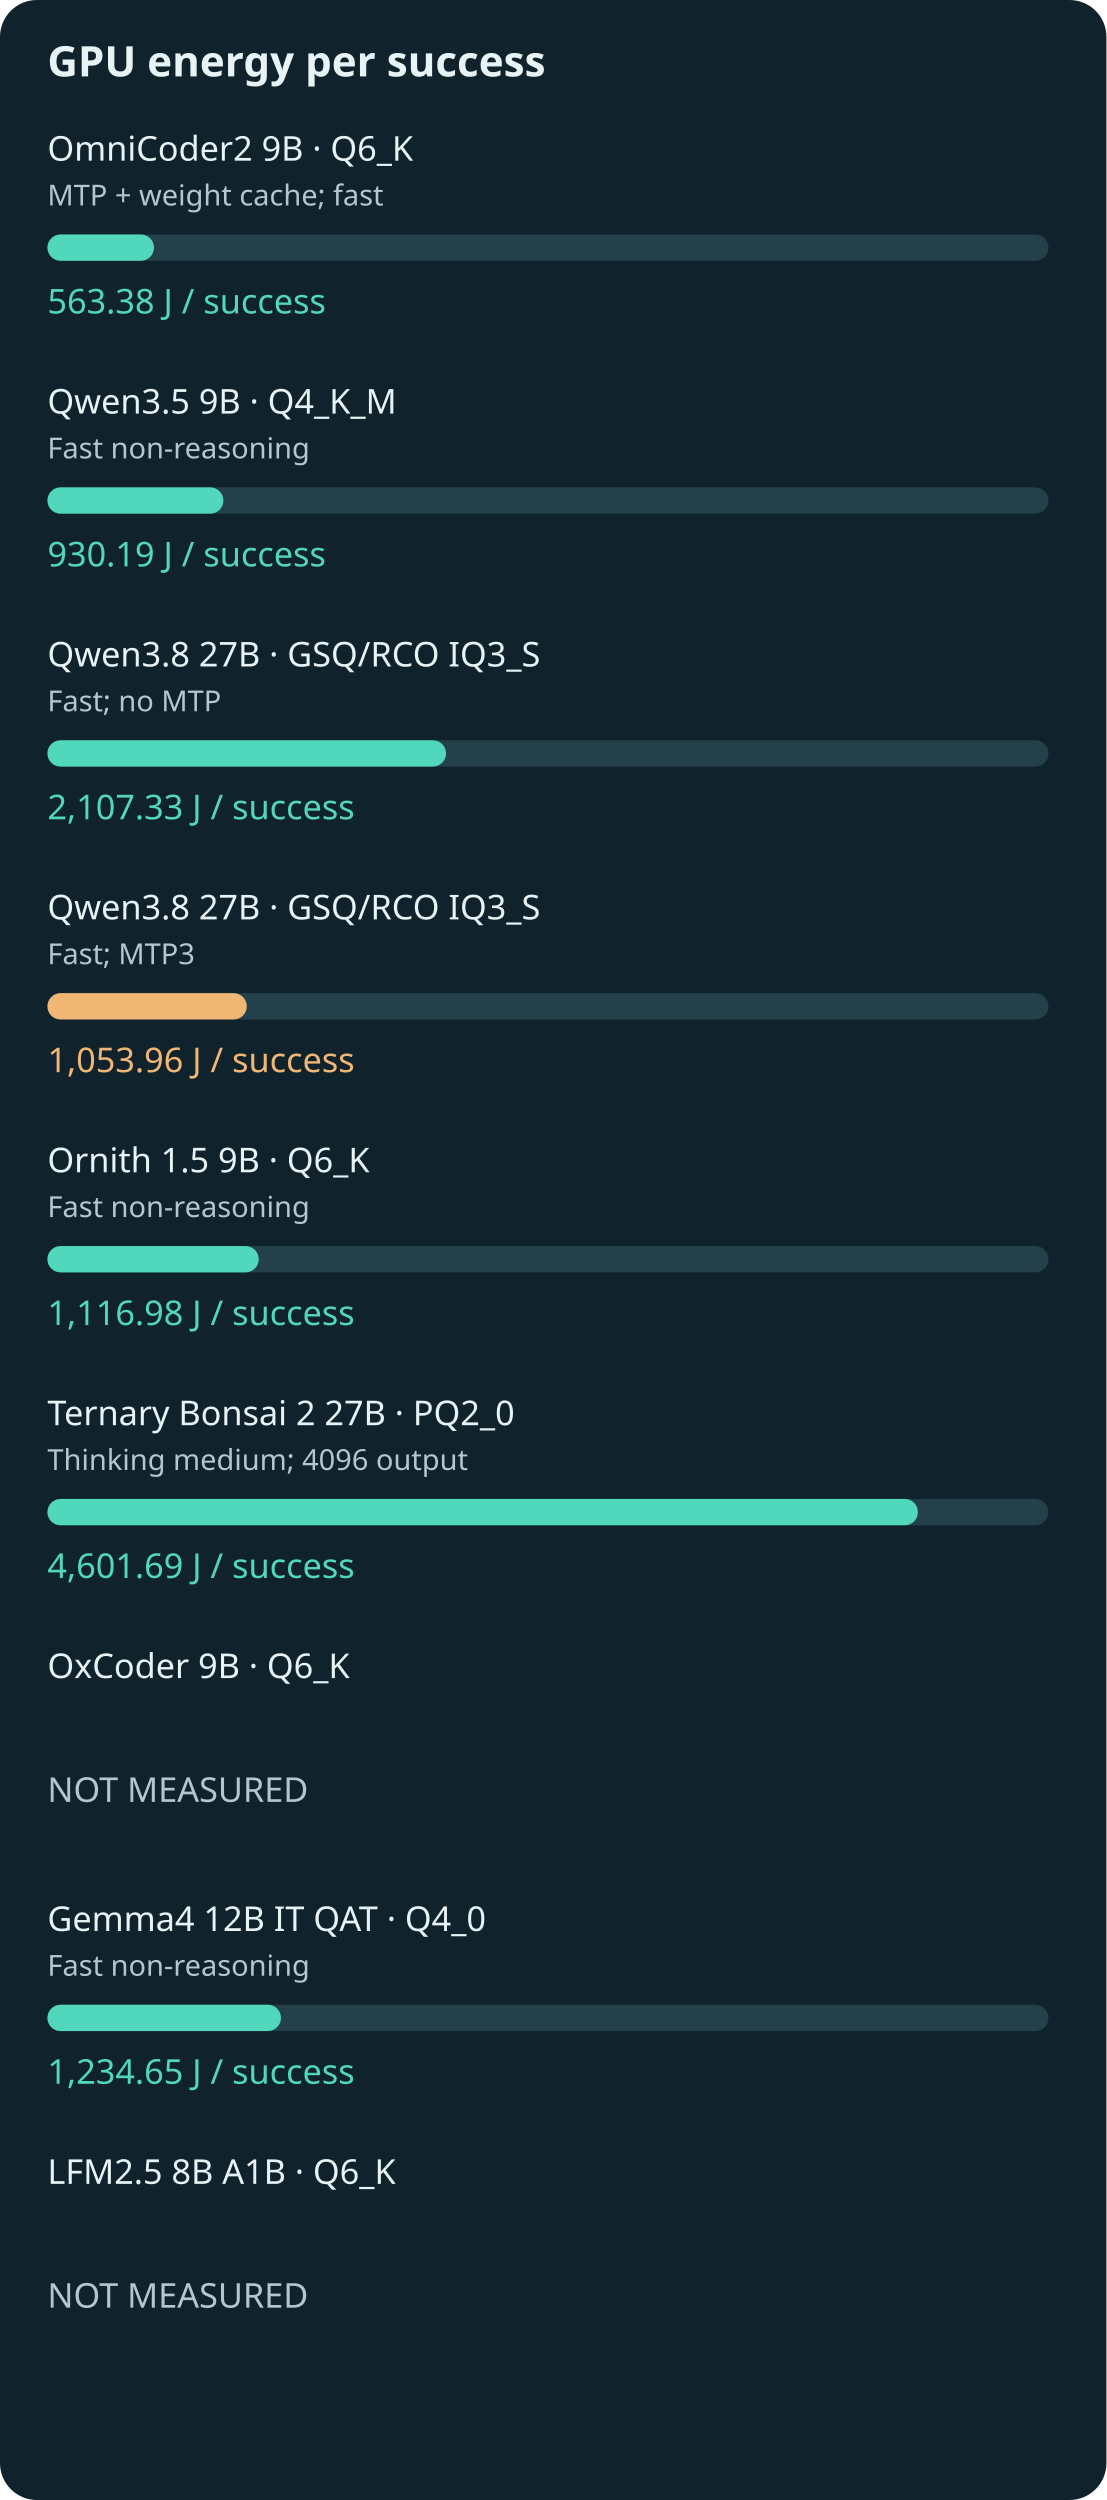
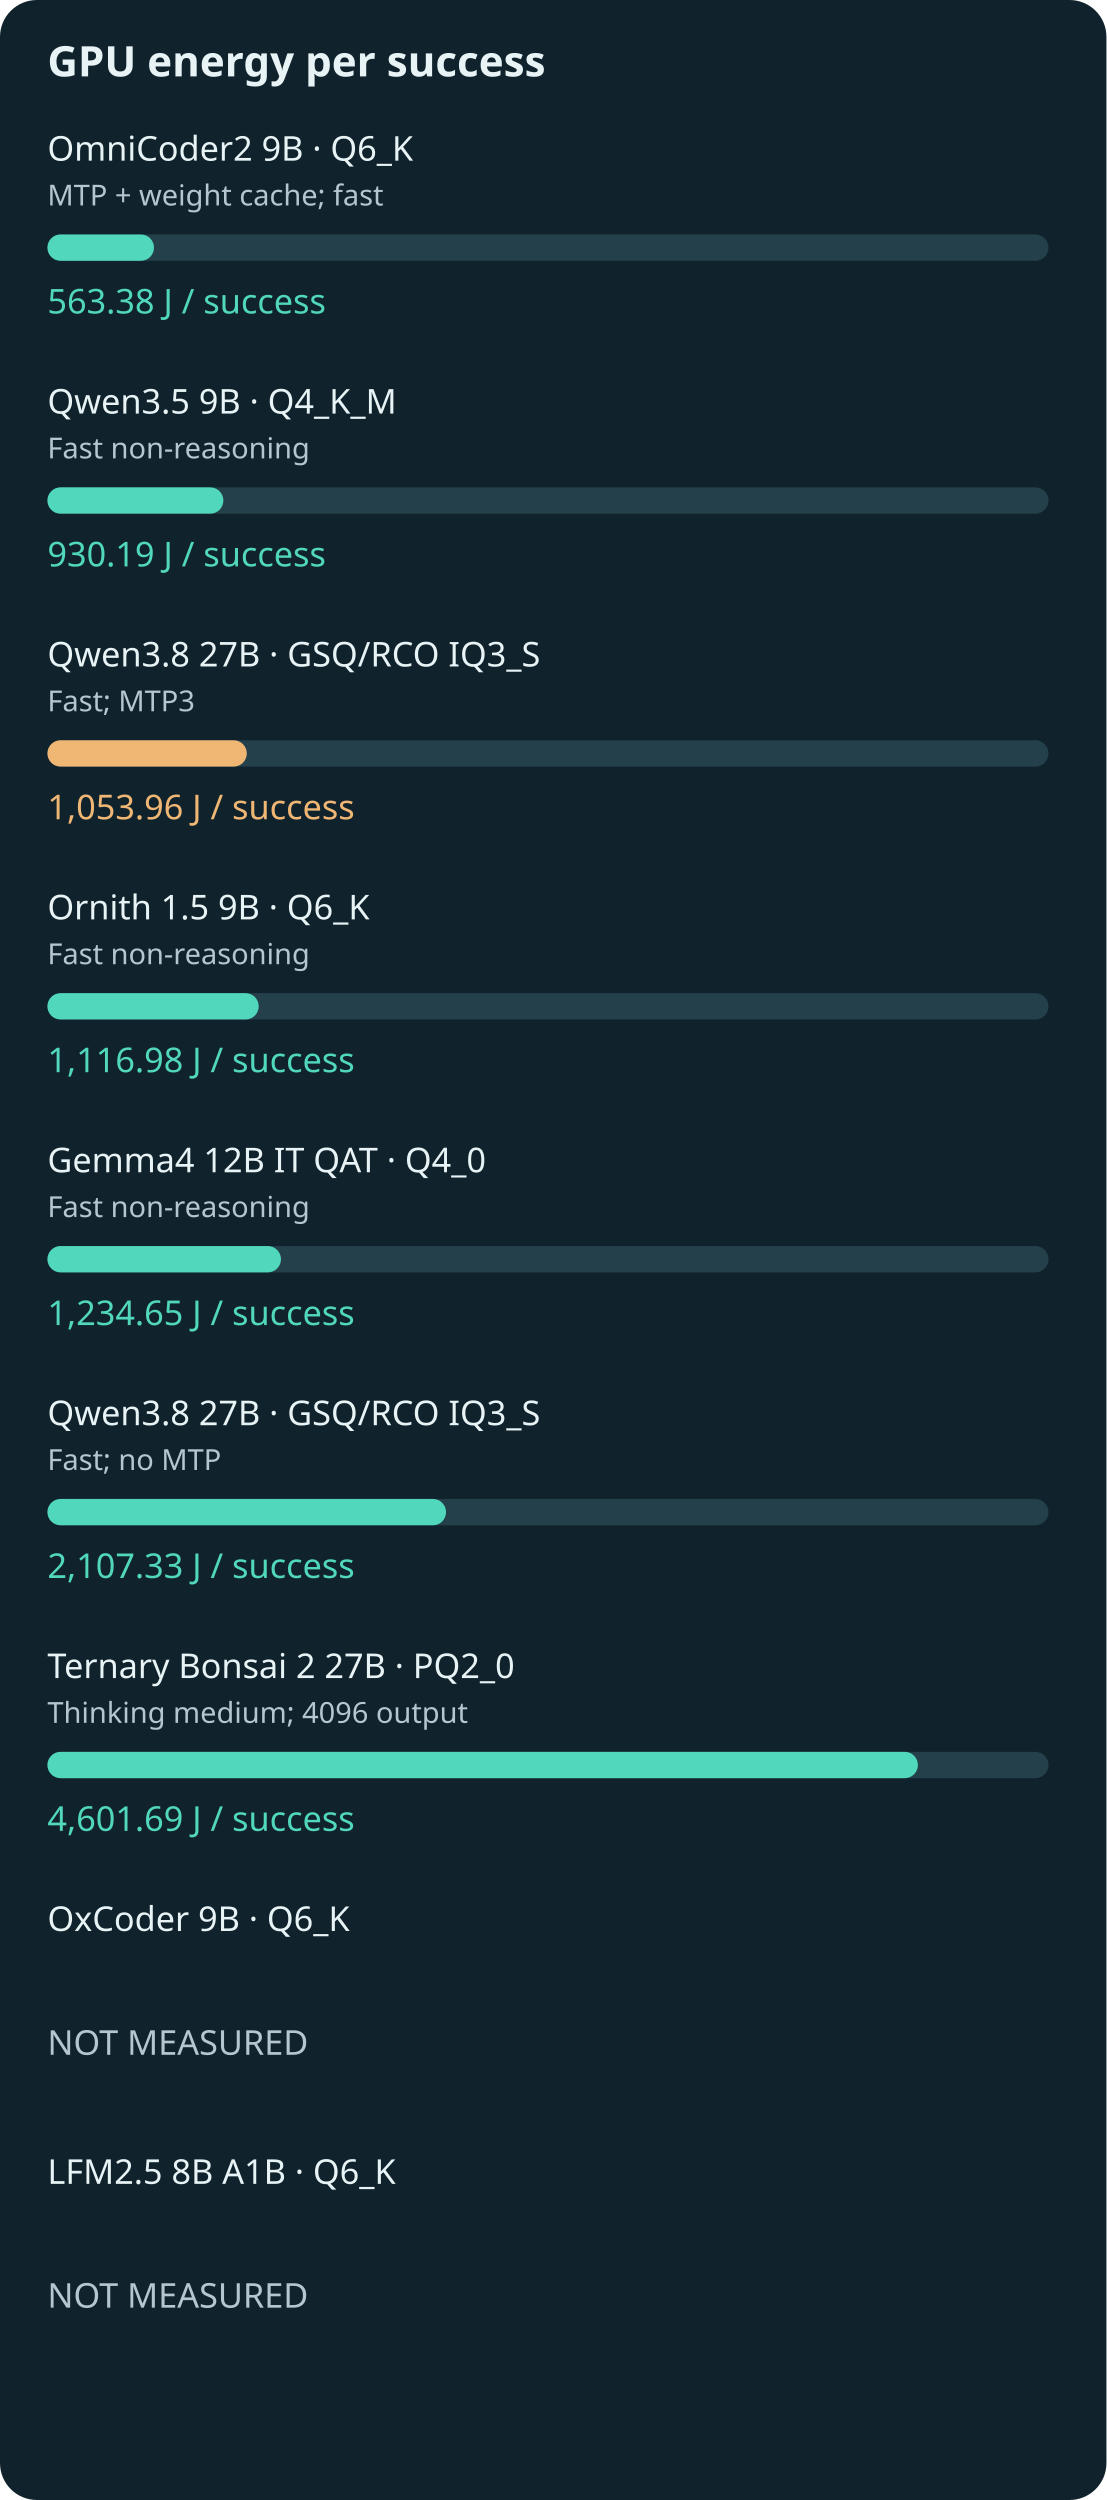
<svg xmlns="http://www.w3.org/2000/svg" viewBox="0 0 420 949" role="img" aria-labelledby="title desc">
  <rect width="420" height="949" rx="14" fill="#10232d" />
  <g font-family="system-ui,sans-serif" fill="#e8f3f5">
    <text x="18" y="29" font-size="16" font-weight="700">GPU energy per success</text>
    <text x="18" y="61" font-size="13">OmniCoder2 9B · Q6_K</text>
    <text x="18" y="78" font-size="11" fill="#b6c6cf">MTP + weight cache; fast</text>
    <rect x="18" y="89" width="380" height="10" rx="5" fill="#24404a" />
    <rect x="18" y="89" width="40.455" height="10" rx="5" fill="#51d8bc" />
    <text x="18" y="119" font-size="13" fill="#51d8bc">563.38 J / success</text>
    <text x="18" y="157" font-size="13">Qwen3.5 9B · Q4_K_M</text>
    <text x="18" y="174" font-size="11" fill="#b6c6cf">Fast non-reasoning</text>
    <rect x="18" y="185" width="380" height="10" rx="5" fill="#24404a" />
    <rect x="18" y="185" width="66.794" height="10" rx="5" fill="#51d8bc" />
    <text x="18" y="215" font-size="13" fill="#51d8bc">930.19 J / success</text>
    <text x="18" y="253" font-size="13">Qwen3.8 27B · GSQ/RCO IQ3_S</text>
-     <text x="18" y="270" font-size="11" fill="#b6c6cf">Fast; no MTP</text>
+     <text x="18" y="270" font-size="11" fill="#b6c6cf">Fast; MTP3</text>
    <rect x="18" y="281" width="380" height="10" rx="5" fill="#24404a" />
-     <rect x="18" y="281" width="151.321" height="10" rx="5" fill="#51d8bc" />
-     <text x="18" y="311" font-size="13" fill="#51d8bc">2,107.33 J / success</text>
-     <text x="18" y="349" font-size="13">Qwen3.8 27B · GSQ/RCO IQ3_S</text>
-     <text x="18" y="366" font-size="11" fill="#b6c6cf">Fast; MTP3</text>
+     <rect x="18" y="281" width="75.682" height="10" rx="5" fill="#f0b774" />
+     <text x="18" y="311" font-size="13" fill="#f0b774">1,053.96 J / success</text>
+     <text x="18" y="349" font-size="13">Ornith 1.5 9B · Q6_K</text>
+     <text x="18" y="366" font-size="11" fill="#b6c6cf">Fast non-reasoning</text>
    <rect x="18" y="377" width="380" height="10" rx="5" fill="#24404a" />
-     <rect x="18" y="377" width="75.682" height="10" rx="5" fill="#f0b774" />
-     <text x="18" y="407" font-size="13" fill="#f0b774">1,053.96 J / success</text>
-     <text x="18" y="445" font-size="13">Ornith 1.5 9B · Q6_K</text>
+     <rect x="18" y="377" width="80.207" height="10" rx="5" fill="#51d8bc" />
+     <text x="18" y="407" font-size="13" fill="#51d8bc">1,116.98 J / success</text>
+     <text x="18" y="445" font-size="13">Gemma4 12B IT QAT · Q4_0</text>
    <text x="18" y="462" font-size="11" fill="#b6c6cf">Fast non-reasoning</text>
    <rect x="18" y="473" width="380" height="10" rx="5" fill="#24404a" />
-     <rect x="18" y="473" width="80.207" height="10" rx="5" fill="#51d8bc" />
-     <text x="18" y="503" font-size="13" fill="#51d8bc">1,116.98 J / success</text>
-     <text x="18" y="541" font-size="13">Ternary Bonsai 2 27B · PQ2_0</text>
-     <text x="18" y="558" font-size="11" fill="#b6c6cf">Thinking medium; 4096 output</text>
+     <rect x="18" y="473" width="88.657" height="10" rx="5" fill="#51d8bc" />
+     <text x="18" y="503" font-size="13" fill="#51d8bc">1,234.65 J / success</text>
+     <text x="18" y="541" font-size="13">Qwen3.8 27B · GSQ/RCO IQ3_S</text>
+     <text x="18" y="558" font-size="11" fill="#b6c6cf">Fast; no MTP</text>
    <rect x="18" y="569" width="380" height="10" rx="5" fill="#24404a" />
-     <rect x="18" y="569" width="330.435" height="10" rx="5" fill="#51d8bc" />
-     <text x="18" y="599" font-size="13" fill="#51d8bc">4,601.69 J / success</text>
-     <text x="18" y="637" font-size="13">OxCoder 9B · Q6_K</text>
-     <text x="18" y="684" fill="#b6c6cf" font-size="13">NOT MEASURED</text>
-     <text x="18" y="733" font-size="13">Gemma4 12B IT QAT · Q4_0</text>
-     <text x="18" y="750" font-size="11" fill="#b6c6cf">Fast non-reasoning</text>
-     <rect x="18" y="761" width="380" height="10" rx="5" fill="#24404a" />
-     <rect x="18" y="761" width="88.657" height="10" rx="5" fill="#51d8bc" />
-     <text x="18" y="791" font-size="13" fill="#51d8bc">1,234.65 J / success</text>
+     <rect x="18" y="569" width="151.321" height="10" rx="5" fill="#51d8bc" />
+     <text x="18" y="599" font-size="13" fill="#51d8bc">2,107.33 J / success</text>
+     <text x="18" y="637" font-size="13">Ternary Bonsai 2 27B · PQ2_0</text>
+     <text x="18" y="654" font-size="11" fill="#b6c6cf">Thinking medium; 4096 output</text>
+     <rect x="18" y="665" width="380" height="10" rx="5" fill="#24404a" />
+     <rect x="18" y="665" width="330.435" height="10" rx="5" fill="#51d8bc" />
+     <text x="18" y="695" font-size="13" fill="#51d8bc">4,601.69 J / success</text>
+     <text x="18" y="733" font-size="13">OxCoder 9B · Q6_K</text>
+     <text x="18" y="780" fill="#b6c6cf" font-size="13">NOT MEASURED</text>
    <text x="18" y="829" font-size="13">LFM2.5 8B A1B · Q6_K</text>
    <text x="18" y="876" fill="#b6c6cf" font-size="13">NOT MEASURED</text>
  </g>
</svg>
